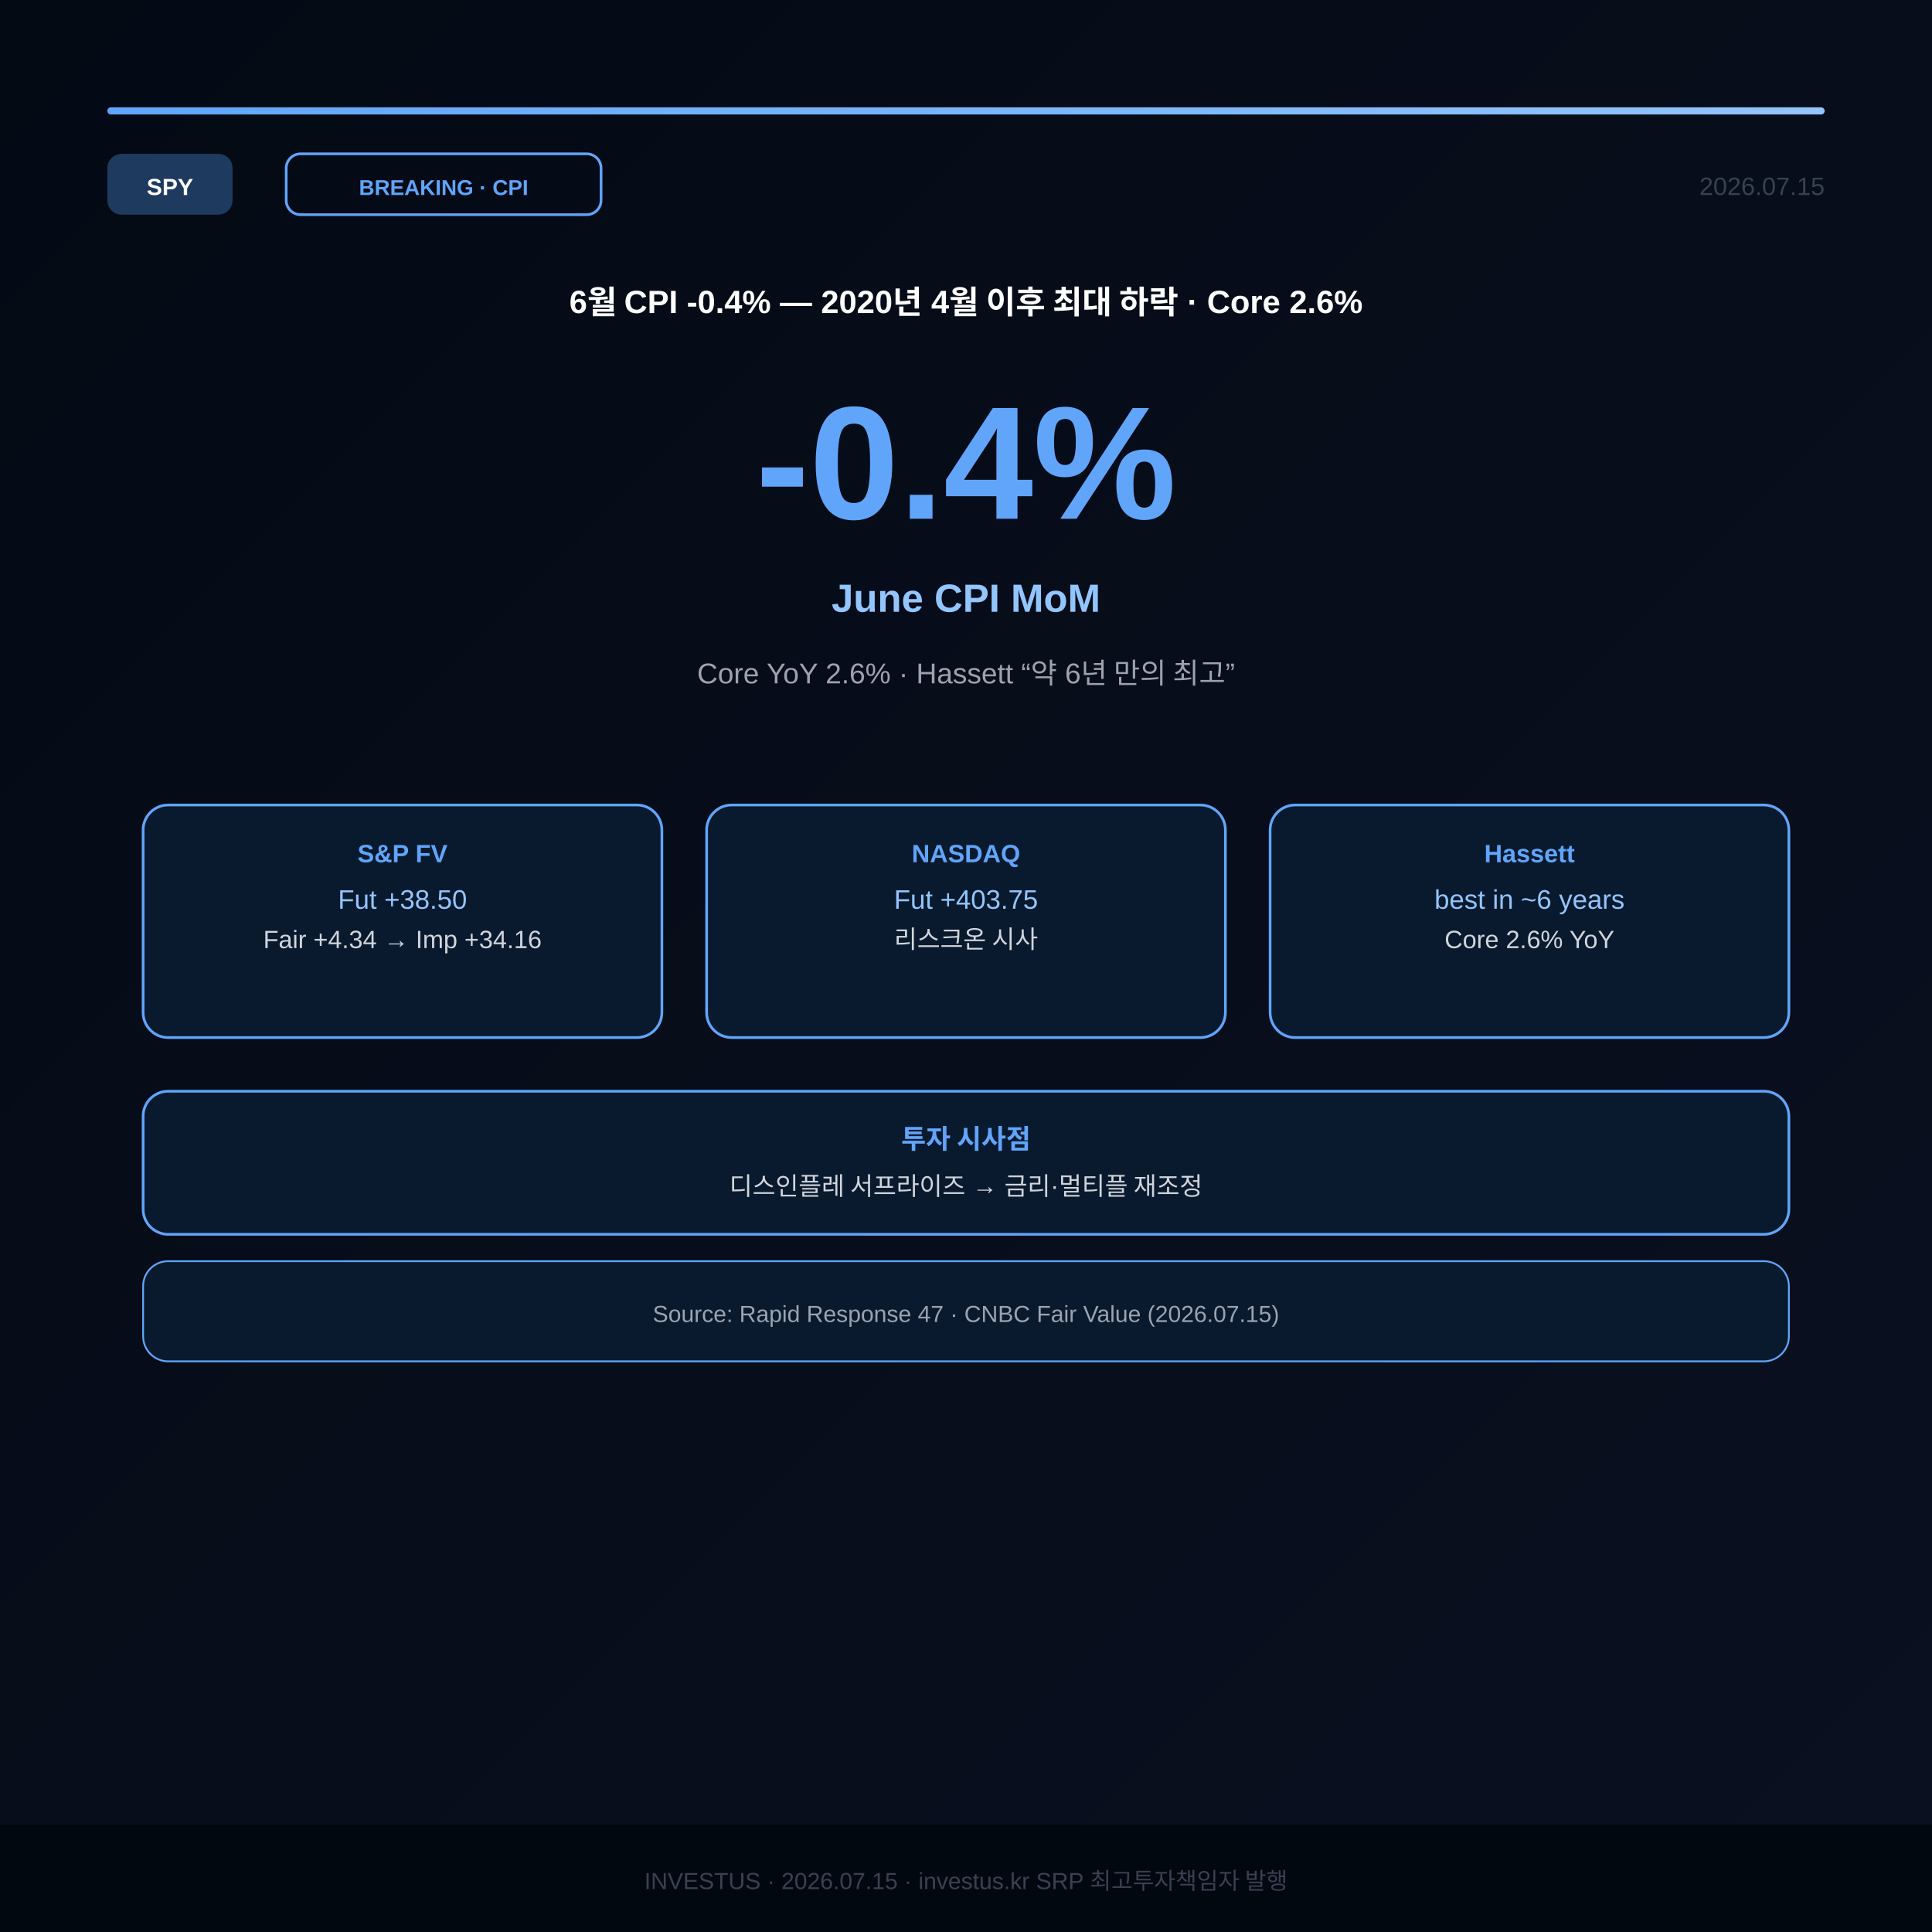
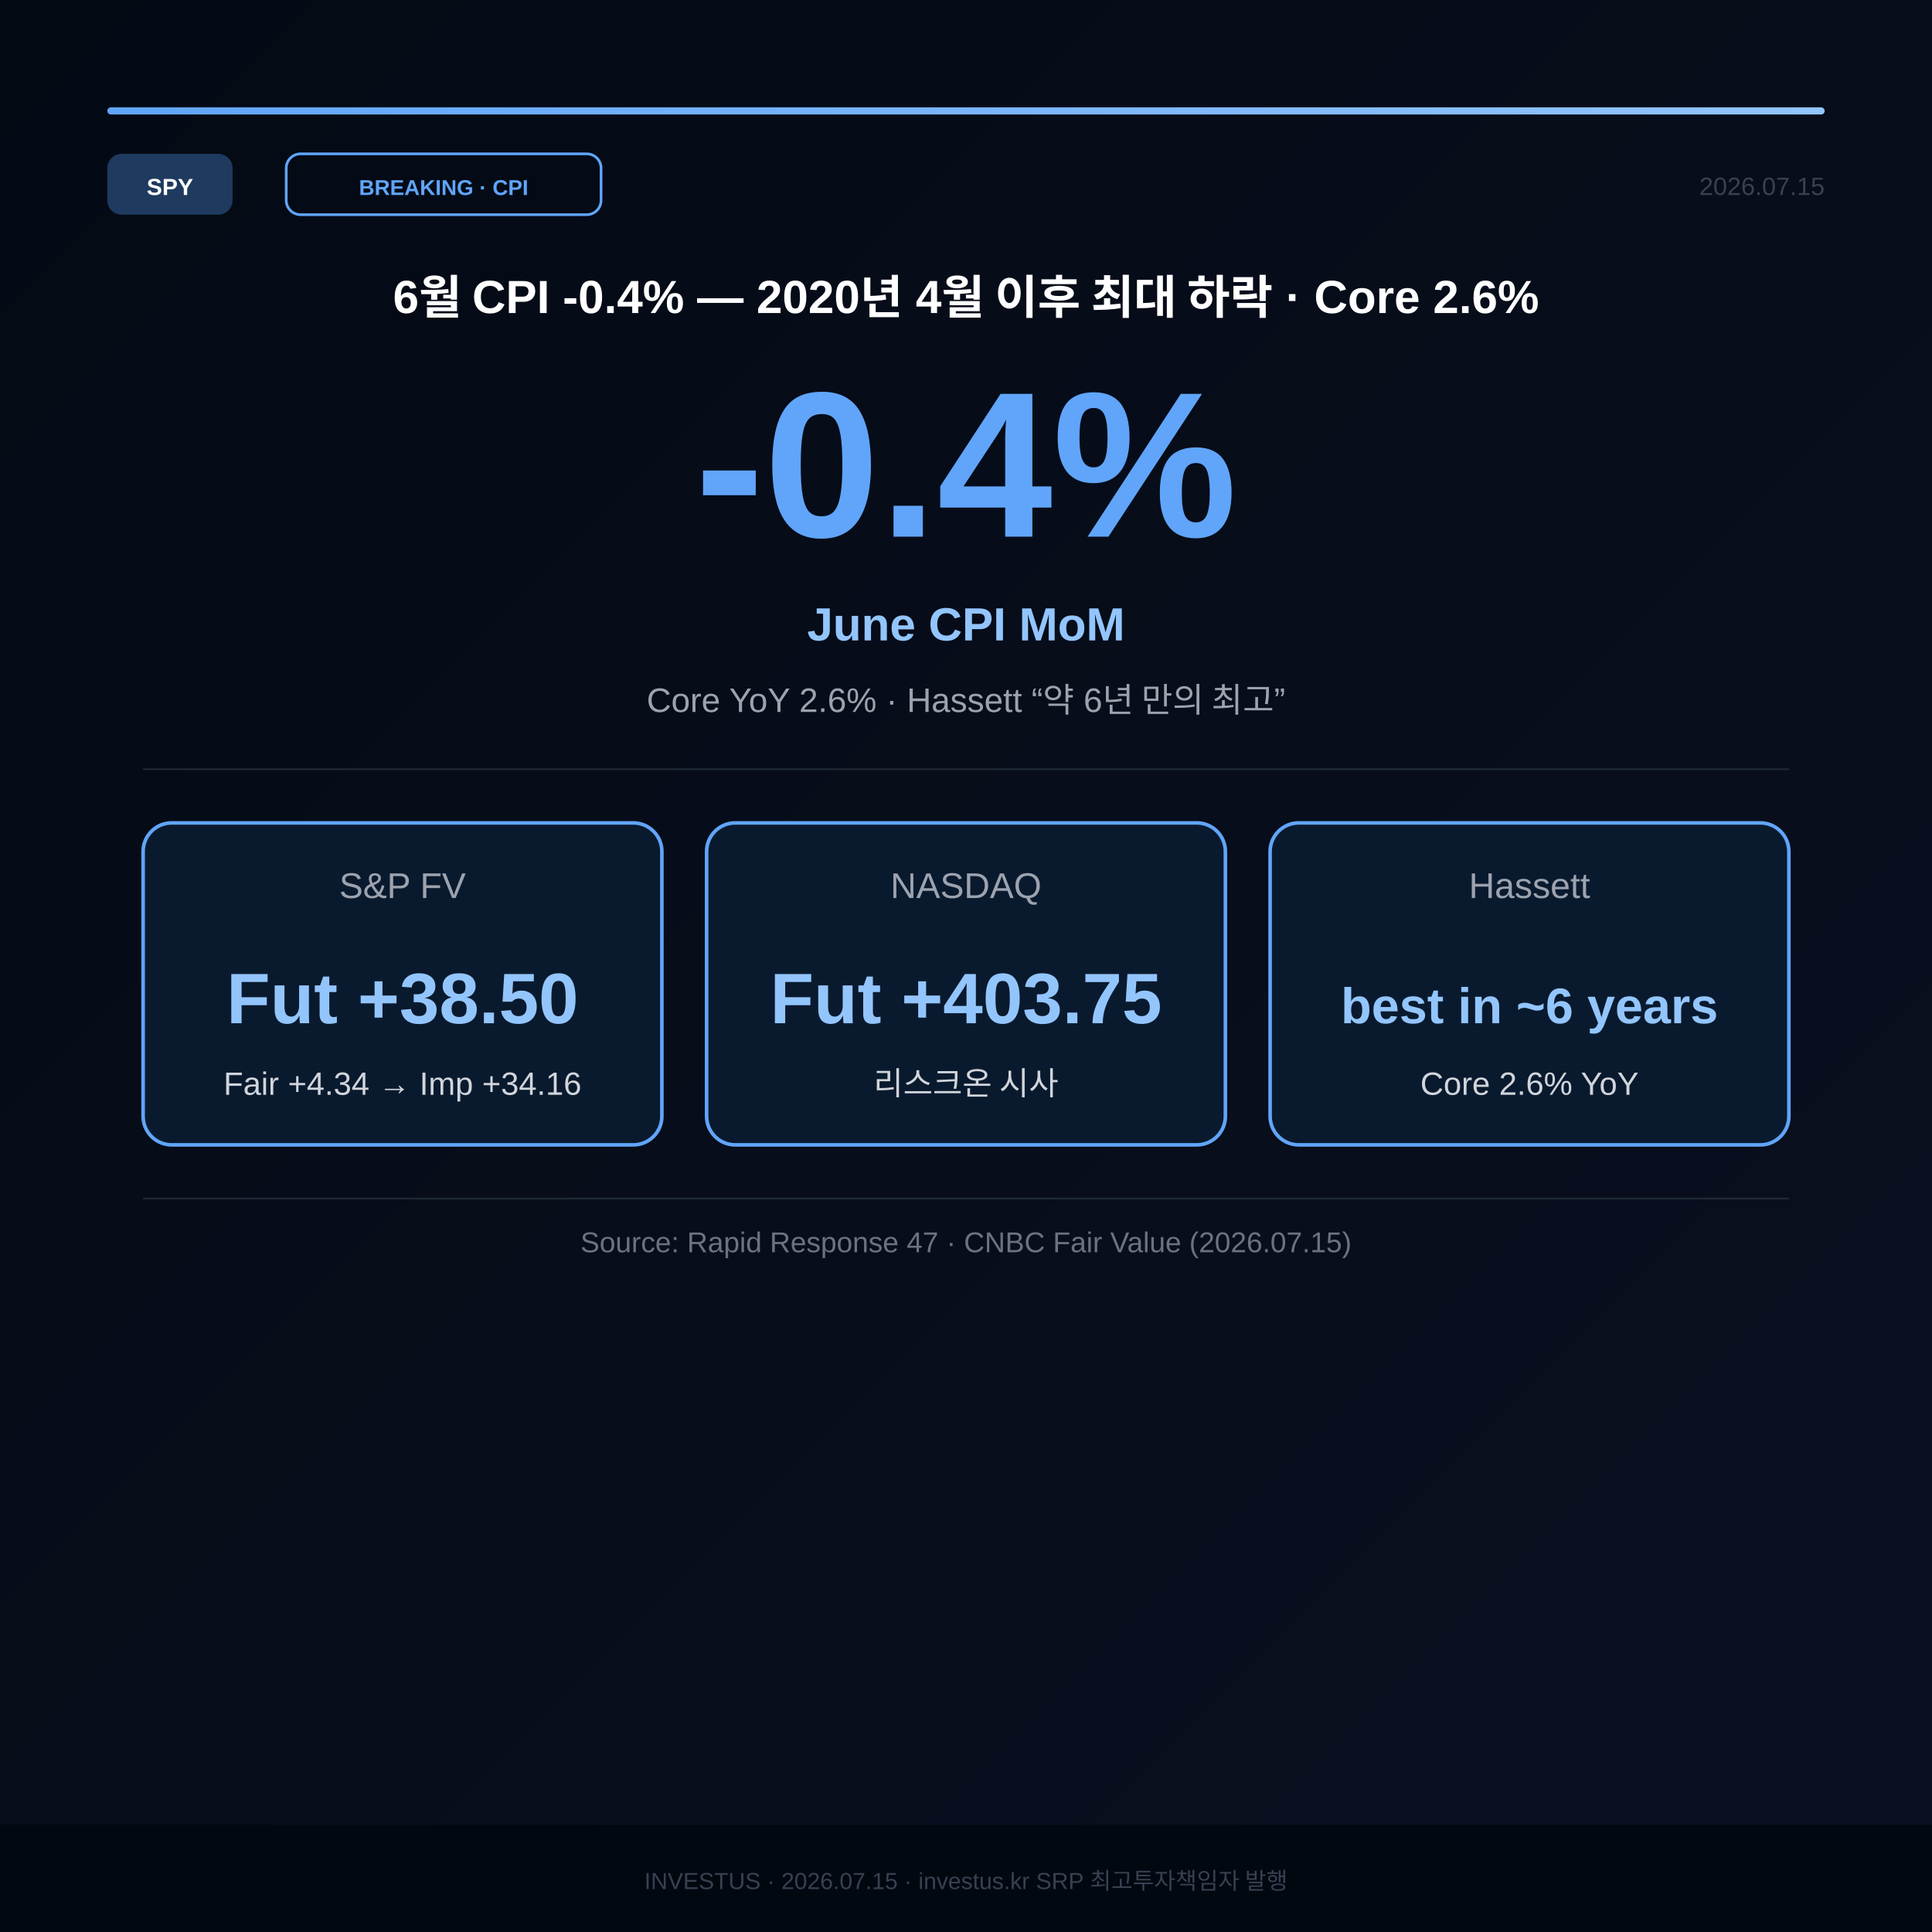
<svg xmlns="http://www.w3.org/2000/svg" viewBox="0 0 1080 1080" width="1080" height="1080">
  <defs>
    <linearGradient id="bg" x1="0%" y1="0%" x2="100%" y2="100%">
      <stop offset="0%" style="stop-color:#040a14" />
      <stop offset="100%" style="stop-color:#0a1020" />
    </linearGradient>
    <linearGradient id="grad" x1="0%" y1="0%" x2="100%" y2="0%">
      <stop offset="0%" style="stop-color:#60a5fa" />
      <stop offset="100%" style="stop-color:#93c5fd" />
    </linearGradient>
  </defs>
  <rect width="1080" height="1080" fill="url(#bg)" />
  <rect x="60" y="60" width="960" height="4" fill="url(#grad)" rx="2" />
  <rect x="60" y="86" width="70" height="34" rx="8" fill="#1e3a5f" />
  <text x="95.0" y="109" font-family="Arial Black, Arial" font-weight="900" font-size="13" fill="#ffffff" text-anchor="middle">SPY</text>
  <rect x="160" y="86" width="176" height="34" rx="8" fill="none" stroke="#60a5fa" stroke-width="1.5" />
  <text x="248.0" y="109" font-family="Arial, sans-serif" font-weight="700" font-size="12" fill="#60a5fa" text-anchor="middle">BREAKING · CPI</text>
  <text x="1020" y="109" font-family="Arial, sans-serif" font-size="14" fill="#374151" text-anchor="end">2026.07.15</text>
-   <text x="540" y="175" font-family="Arial Black, Arial" font-weight="900" font-size="18" fill="#ffffff" text-anchor="middle">6월 CPI -0.4% — 2020년 4월 이후 최대 하락 · Core 2.6%</text>
-   <text x="540" y="290" font-family="Arial Black, Arial" font-weight="900" font-size="90" fill="#60a5fa" text-anchor="middle">-0.4%</text>
-   <text x="540" y="342" font-family="Arial Black, Arial" font-weight="900" font-size="22" fill="#93c5fd" text-anchor="middle">June CPI MoM</text>
-   <text x="540" y="382" font-family="Arial, sans-serif" font-size="16" fill="#9ca3af" text-anchor="middle">Core YoY 2.6% · Hassett “약 6년 만의 최고”</text>
-   <rect x="80" y="450" width="290" height="130" rx="14" fill="#0a1a2e" stroke="#60a5fa" stroke-width="1.5" />
-   <text x="225.0" y="482" font-family="Arial Black, Arial" font-weight="900" font-size="14" fill="#60a5fa" text-anchor="middle">S&amp;P FV</text>
-   <text x="225.0" y="508" font-family="Arial, sans-serif" font-size="15" fill="#93c5fd" text-anchor="middle">Fut +38.50</text>
-   <text x="225.0" y="530" font-family="Arial, sans-serif" font-size="14" fill="#d1d5db" text-anchor="middle">Fair +4.34 → Imp +34.16</text>
-   <rect x="395" y="450" width="290" height="130" rx="14" fill="#0a1a2e" stroke="#60a5fa" stroke-width="1.5" />
-   <text x="540.0" y="482" font-family="Arial Black, Arial" font-weight="900" font-size="14" fill="#60a5fa" text-anchor="middle">NASDAQ</text>
-   <text x="540.0" y="508" font-family="Arial, sans-serif" font-size="15" fill="#93c5fd" text-anchor="middle">Fut +403.75</text>
-   <text x="540.0" y="530" font-family="Arial, sans-serif" font-size="14" fill="#d1d5db" text-anchor="middle">리스크온 시사</text>
-   <rect x="710" y="450" width="290" height="130" rx="14" fill="#0a1a2e" stroke="#60a5fa" stroke-width="1.5" />
-   <text x="855.0" y="482" font-family="Arial Black, Arial" font-weight="900" font-size="14" fill="#60a5fa" text-anchor="middle">Hassett</text>
-   <text x="855.0" y="508" font-family="Arial, sans-serif" font-size="15" fill="#93c5fd" text-anchor="middle">best in ~6 years</text>
-   <text x="855.0" y="530" font-family="Arial, sans-serif" font-size="14" fill="#d1d5db" text-anchor="middle">Core 2.6% YoY</text>
-   <rect x="80" y="610" width="920" height="80" rx="14" fill="#0a1a2e" stroke="#60a5fa" stroke-width="1.5" />
-   <text x="540" y="642" font-family="Arial Black, Arial" font-weight="900" font-size="15" fill="#60a5fa" text-anchor="middle">투자 시사점</text>
-   <text x="540" y="668" font-family="Arial, sans-serif" font-size="14" fill="#d1d5db" text-anchor="middle">디스인플레 서프라이즈 → 금리·멀티플 재조정</text>
-   <rect x="80" y="705" width="920" height="56" rx="14" fill="#0a1a2e" stroke="#60a5fa" stroke-width="1" />
-   <text x="540" y="739" font-family="Arial, sans-serif" font-size="13" fill="#9ca3af" text-anchor="middle">Source: Rapid Response 47 · CNBC Fair Value (2026.07.15)</text>
+   <text x="540" y="175" font-family="Arial Black, Arial" font-weight="900" font-size="26" fill="#ffffff" text-anchor="middle">6월 CPI -0.4% — 2020년 4월 이후 최대 하락 · Core 2.6%</text>
+   <text x="540" y="300" font-family="Arial Black, Arial" font-weight="900" font-size="116" fill="#60a5fa" text-anchor="middle">-0.4%</text>
+   <text x="540" y="358" font-family="Arial Black, Arial" font-weight="900" font-size="26" fill="#93c5fd" text-anchor="middle">June CPI MoM</text>
+   <text x="540" y="398" font-family="Arial, sans-serif" font-size="19" fill="#9ca3af" text-anchor="middle">Core YoY 2.6% · Hassett “약 6년 만의 최고”</text>
+   <line x1="80" y1="430" x2="1000" y2="430" stroke="#1f2937" stroke-width="1" />
+   <rect x="80" y="460" width="290" height="180" rx="16" fill="#0a1a2e" stroke="#60a5fa" stroke-width="2" />
+   <text x="225.0" y="502" font-family="Arial, sans-serif" font-size="20" fill="#9ca3af" text-anchor="middle">S&amp;P FV</text>
+   <text x="225.0" y="572" font-family="Arial Black, Arial" font-weight="900" font-size="40" fill="#93c5fd" text-anchor="middle">Fut +38.50</text>
+   <text x="225.0" y="612" font-family="Arial, sans-serif" font-size="18" fill="#d1d5db" text-anchor="middle">Fair +4.34 → Imp +34.16</text>
+   <rect x="395" y="460" width="290" height="180" rx="16" fill="#0a1a2e" stroke="#60a5fa" stroke-width="2" />
+   <text x="540.0" y="502" font-family="Arial, sans-serif" font-size="20" fill="#9ca3af" text-anchor="middle">NASDAQ</text>
+   <text x="540.0" y="572" font-family="Arial Black, Arial" font-weight="900" font-size="40" fill="#93c5fd" text-anchor="middle">Fut +403.75</text>
+   <text x="540.0" y="612" font-family="Arial, sans-serif" font-size="18" fill="#d1d5db" text-anchor="middle">리스크온 시사</text>
+   <rect x="710" y="460" width="290" height="180" rx="16" fill="#0a1a2e" stroke="#60a5fa" stroke-width="2" />
+   <text x="855.0" y="502" font-family="Arial, sans-serif" font-size="20" fill="#9ca3af" text-anchor="middle">Hassett</text>
+   <text x="855.0" y="572" font-family="Arial Black, Arial" font-weight="900" font-size="28" fill="#93c5fd" text-anchor="middle">best in ~6 years</text>
+   <text x="855.0" y="612" font-family="Arial, sans-serif" font-size="18" fill="#d1d5db" text-anchor="middle">Core 2.6% YoY</text>
+   <line x1="80" y1="670" x2="1000" y2="670" stroke="#1f2937" stroke-width="1" />
+   <text x="540" y="700" font-family="Arial, sans-serif" font-size="16" fill="#6b7280" text-anchor="middle">Source: Rapid Response 47 · CNBC Fair Value (2026.07.15)</text>
  <rect x="0" y="1020" width="1080" height="60" fill="#020810" />
  <text x="540" y="1056" font-family="Arial, sans-serif" font-size="13" fill="#374151" text-anchor="middle">INVESTUS · 2026.07.15 · investus.kr SRP 최고투자책임자 발행</text>
</svg>
